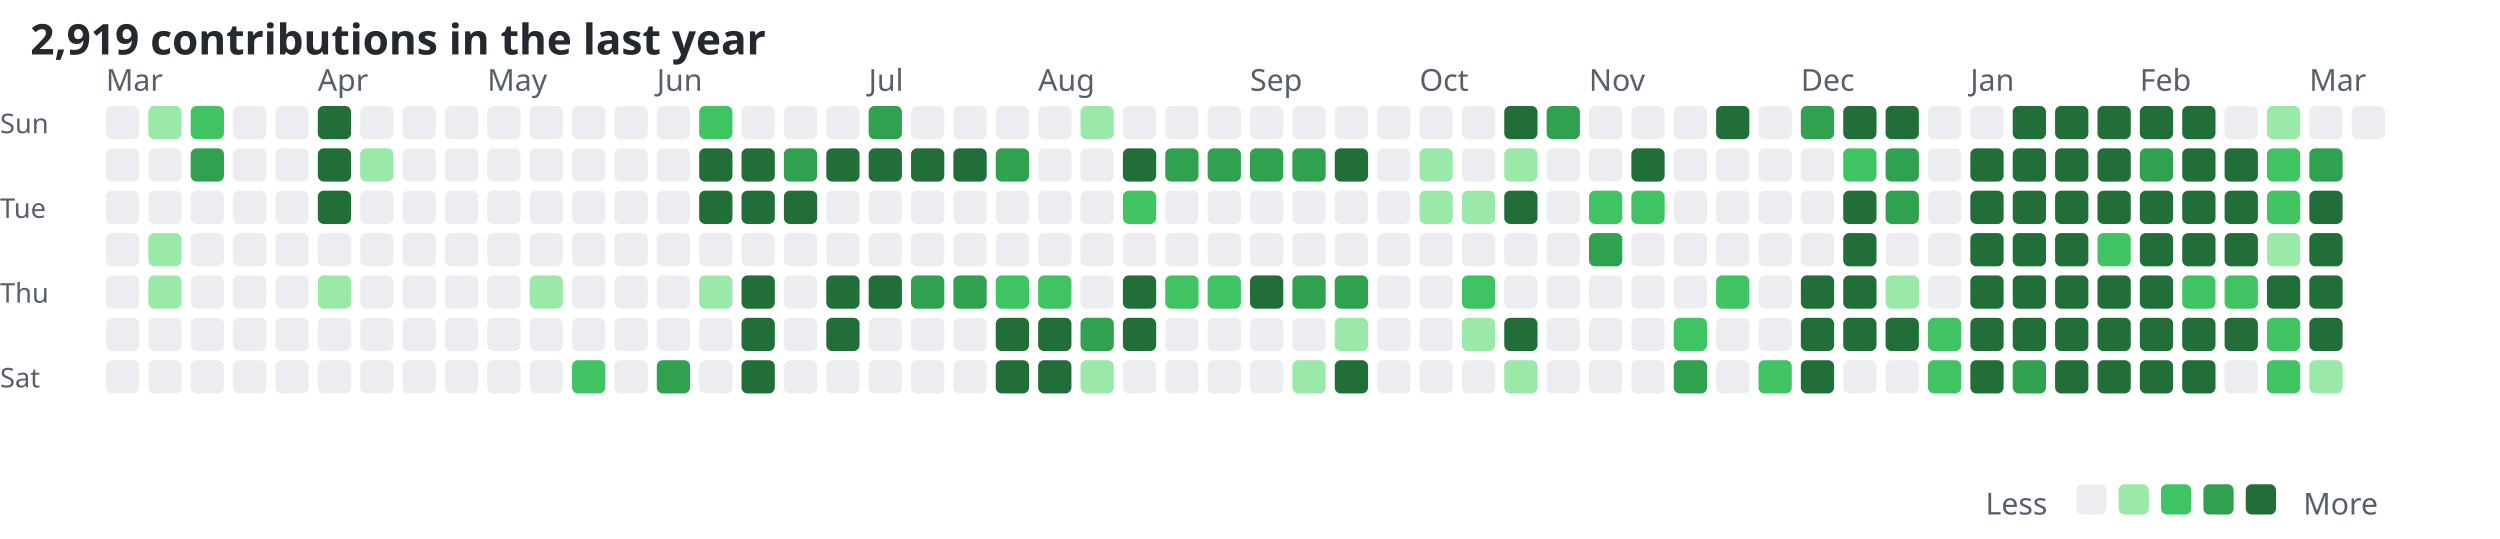
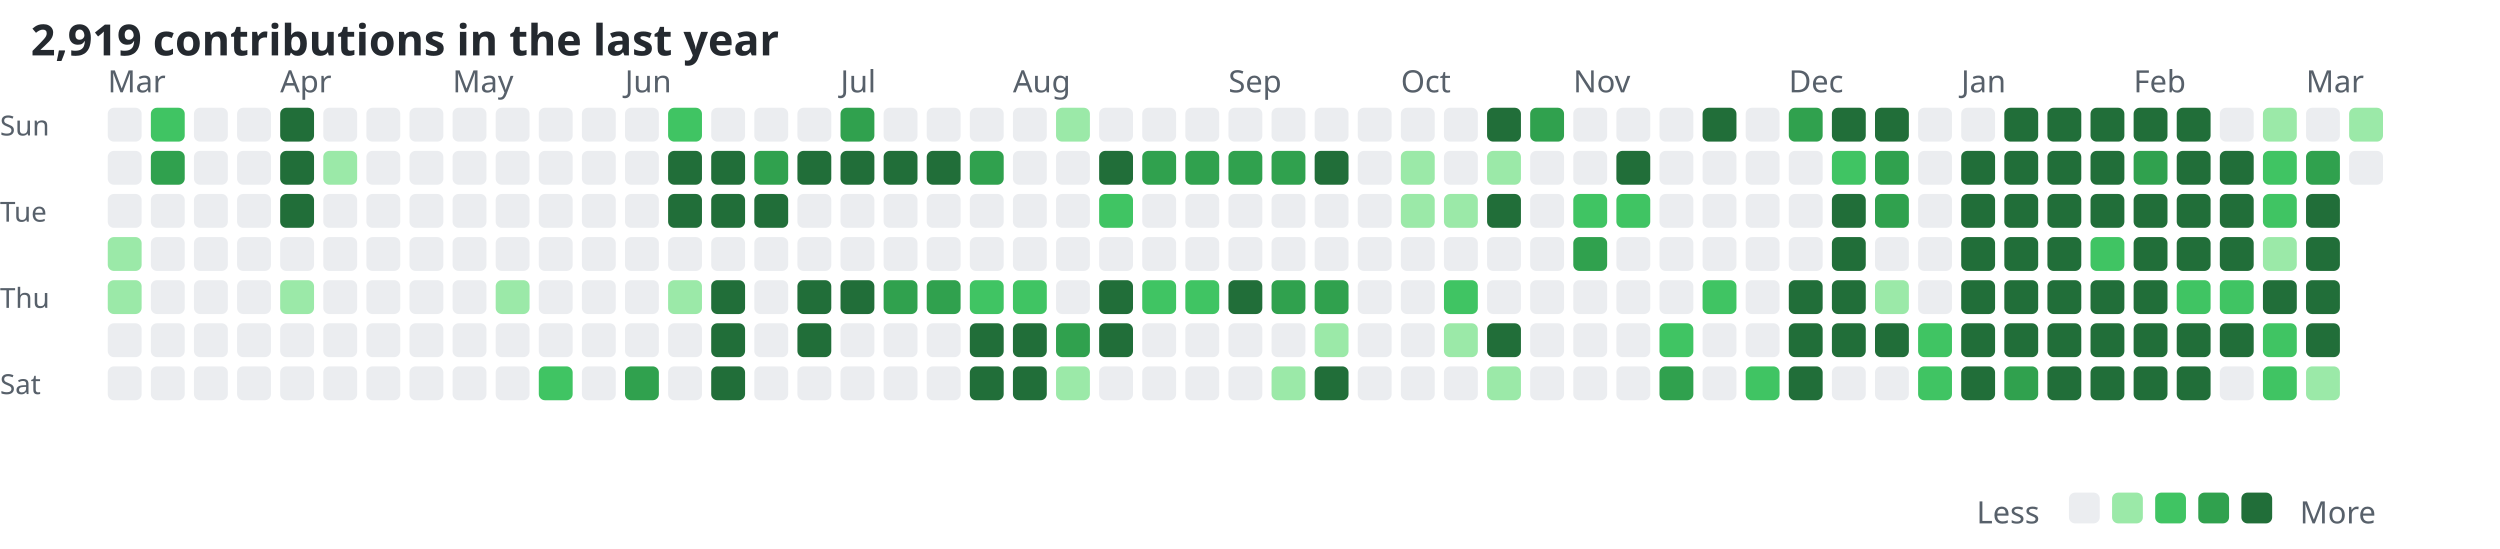
- <svg xmlns="http://www.w3.org/2000/svg" width="826" height="178" viewBox="0 0 826 178">
+ <svg xmlns="http://www.w3.org/2000/svg" width="812" height="178" viewBox="0 0 812 178">
  <style>
    .title { font: 600 14px 'Segoe UI', sans-serif; fill: #24292f; }
    .month { font: 400 10px 'Segoe UI', sans-serif; fill: #57606a; }
    .legend { font: 400 10px 'Segoe UI', sans-serif; fill: #57606a; }
    .day { font: 400 9px 'Segoe UI', sans-serif; fill: #57606a; }
  </style>
  <text x="10" y="18" class="title">2,919 contributions in the last year</text>
  <text x="35" y="30" class="month">Mar</text>
-   <text x="105" y="30" class="month">Apr</text>
-   <text x="161" y="30" class="month">May</text>
-   <text x="217" y="30" class="month">Jun</text>
-   <text x="287" y="30" class="month">Jul</text>
-   <text x="343" y="30" class="month">Aug</text>
-   <text x="413" y="30" class="month">Sep</text>
-   <text x="469" y="30" class="month">Oct</text>
-   <text x="525" y="30" class="month">Nov</text>
-   <text x="595" y="30" class="month">Dec</text>
-   <text x="651" y="30" class="month">Jan</text>
-   <text x="707" y="30" class="month">Feb</text>
-   <text x="763" y="30" class="month">Mar</text>
+   <text x="91" y="30" class="month">Apr</text>
+   <text x="147" y="30" class="month">May</text>
+   <text x="203" y="30" class="month">Jun</text>
+   <text x="273" y="30" class="month">Jul</text>
+   <text x="329" y="30" class="month">Aug</text>
+   <text x="399" y="30" class="month">Sep</text>
+   <text x="455" y="30" class="month">Oct</text>
+   <text x="511" y="30" class="month">Nov</text>
+   <text x="581" y="30" class="month">Dec</text>
+   <text x="637" y="30" class="month">Jan</text>
+   <text x="693" y="30" class="month">Feb</text>
+   <text x="749" y="30" class="month">Mar</text>
  <text x="0" y="44" class="day">Sun</text>
  <text x="0" y="72" class="day">Tue</text>
  <text x="0" y="100" class="day">Thu</text>
  <text x="0" y="128" class="day">Sat</text>
  <rect x="35" y="35" width="11" height="11" rx="2" ry="2" fill="#ebedf0" />
  <rect x="35" y="49" width="11" height="11" rx="2" ry="2" fill="#ebedf0" />
  <rect x="35" y="63" width="11" height="11" rx="2" ry="2" fill="#ebedf0" />
-   <rect x="35" y="77" width="11" height="11" rx="2" ry="2" fill="#ebedf0" />
-   <rect x="35" y="91" width="11" height="11" rx="2" ry="2" fill="#ebedf0" />
+   <rect x="35" y="77" width="11" height="11" rx="2" ry="2" fill="#9be9a8" />
+   <rect x="35" y="91" width="11" height="11" rx="2" ry="2" fill="#9be9a8" />
  <rect x="35" y="105" width="11" height="11" rx="2" ry="2" fill="#ebedf0" />
  <rect x="35" y="119" width="11" height="11" rx="2" ry="2" fill="#ebedf0" />
-   <rect x="49" y="35" width="11" height="11" rx="2" ry="2" fill="#9be9a8" />
-   <rect x="49" y="49" width="11" height="11" rx="2" ry="2" fill="#ebedf0" />
+   <rect x="49" y="35" width="11" height="11" rx="2" ry="2" fill="#40c463" />
+   <rect x="49" y="49" width="11" height="11" rx="2" ry="2" fill="#30a14e" />
  <rect x="49" y="63" width="11" height="11" rx="2" ry="2" fill="#ebedf0" />
-   <rect x="49" y="77" width="11" height="11" rx="2" ry="2" fill="#9be9a8" />
-   <rect x="49" y="91" width="11" height="11" rx="2" ry="2" fill="#9be9a8" />
+   <rect x="49" y="77" width="11" height="11" rx="2" ry="2" fill="#ebedf0" />
+   <rect x="49" y="91" width="11" height="11" rx="2" ry="2" fill="#ebedf0" />
  <rect x="49" y="105" width="11" height="11" rx="2" ry="2" fill="#ebedf0" />
  <rect x="49" y="119" width="11" height="11" rx="2" ry="2" fill="#ebedf0" />
-   <rect x="63" y="35" width="11" height="11" rx="2" ry="2" fill="#40c463" />
-   <rect x="63" y="49" width="11" height="11" rx="2" ry="2" fill="#30a14e" />
+   <rect x="63" y="35" width="11" height="11" rx="2" ry="2" fill="#ebedf0" />
+   <rect x="63" y="49" width="11" height="11" rx="2" ry="2" fill="#ebedf0" />
  <rect x="63" y="63" width="11" height="11" rx="2" ry="2" fill="#ebedf0" />
  <rect x="63" y="77" width="11" height="11" rx="2" ry="2" fill="#ebedf0" />
  <rect x="63" y="91" width="11" height="11" rx="2" ry="2" fill="#ebedf0" />
  <rect x="63" y="105" width="11" height="11" rx="2" ry="2" fill="#ebedf0" />
  <rect x="63" y="119" width="11" height="11" rx="2" ry="2" fill="#ebedf0" />
  <rect x="77" y="35" width="11" height="11" rx="2" ry="2" fill="#ebedf0" />
  <rect x="77" y="49" width="11" height="11" rx="2" ry="2" fill="#ebedf0" />
  <rect x="77" y="63" width="11" height="11" rx="2" ry="2" fill="#ebedf0" />
  <rect x="77" y="77" width="11" height="11" rx="2" ry="2" fill="#ebedf0" />
  <rect x="77" y="91" width="11" height="11" rx="2" ry="2" fill="#ebedf0" />
  <rect x="77" y="105" width="11" height="11" rx="2" ry="2" fill="#ebedf0" />
  <rect x="77" y="119" width="11" height="11" rx="2" ry="2" fill="#ebedf0" />
-   <rect x="91" y="35" width="11" height="11" rx="2" ry="2" fill="#ebedf0" />
-   <rect x="91" y="49" width="11" height="11" rx="2" ry="2" fill="#ebedf0" />
-   <rect x="91" y="63" width="11" height="11" rx="2" ry="2" fill="#ebedf0" />
+   <rect x="91" y="35" width="11" height="11" rx="2" ry="2" fill="#216e39" />
+   <rect x="91" y="49" width="11" height="11" rx="2" ry="2" fill="#216e39" />
+   <rect x="91" y="63" width="11" height="11" rx="2" ry="2" fill="#216e39" />
  <rect x="91" y="77" width="11" height="11" rx="2" ry="2" fill="#ebedf0" />
-   <rect x="91" y="91" width="11" height="11" rx="2" ry="2" fill="#ebedf0" />
+   <rect x="91" y="91" width="11" height="11" rx="2" ry="2" fill="#9be9a8" />
  <rect x="91" y="105" width="11" height="11" rx="2" ry="2" fill="#ebedf0" />
  <rect x="91" y="119" width="11" height="11" rx="2" ry="2" fill="#ebedf0" />
-   <rect x="105" y="35" width="11" height="11" rx="2" ry="2" fill="#216e39" />
-   <rect x="105" y="49" width="11" height="11" rx="2" ry="2" fill="#216e39" />
-   <rect x="105" y="63" width="11" height="11" rx="2" ry="2" fill="#216e39" />
+   <rect x="105" y="35" width="11" height="11" rx="2" ry="2" fill="#ebedf0" />
+   <rect x="105" y="49" width="11" height="11" rx="2" ry="2" fill="#9be9a8" />
+   <rect x="105" y="63" width="11" height="11" rx="2" ry="2" fill="#ebedf0" />
  <rect x="105" y="77" width="11" height="11" rx="2" ry="2" fill="#ebedf0" />
-   <rect x="105" y="91" width="11" height="11" rx="2" ry="2" fill="#9be9a8" />
+   <rect x="105" y="91" width="11" height="11" rx="2" ry="2" fill="#ebedf0" />
  <rect x="105" y="105" width="11" height="11" rx="2" ry="2" fill="#ebedf0" />
  <rect x="105" y="119" width="11" height="11" rx="2" ry="2" fill="#ebedf0" />
  <rect x="119" y="35" width="11" height="11" rx="2" ry="2" fill="#ebedf0" />
-   <rect x="119" y="49" width="11" height="11" rx="2" ry="2" fill="#9be9a8" />
+   <rect x="119" y="49" width="11" height="11" rx="2" ry="2" fill="#ebedf0" />
  <rect x="119" y="63" width="11" height="11" rx="2" ry="2" fill="#ebedf0" />
  <rect x="119" y="77" width="11" height="11" rx="2" ry="2" fill="#ebedf0" />
  <rect x="119" y="91" width="11" height="11" rx="2" ry="2" fill="#ebedf0" />
  <rect x="119" y="105" width="11" height="11" rx="2" ry="2" fill="#ebedf0" />
  <rect x="119" y="119" width="11" height="11" rx="2" ry="2" fill="#ebedf0" />
  <rect x="133" y="35" width="11" height="11" rx="2" ry="2" fill="#ebedf0" />
  <rect x="133" y="49" width="11" height="11" rx="2" ry="2" fill="#ebedf0" />
  <rect x="133" y="63" width="11" height="11" rx="2" ry="2" fill="#ebedf0" />
  <rect x="133" y="77" width="11" height="11" rx="2" ry="2" fill="#ebedf0" />
  <rect x="133" y="91" width="11" height="11" rx="2" ry="2" fill="#ebedf0" />
  <rect x="133" y="105" width="11" height="11" rx="2" ry="2" fill="#ebedf0" />
  <rect x="133" y="119" width="11" height="11" rx="2" ry="2" fill="#ebedf0" />
  <rect x="147" y="35" width="11" height="11" rx="2" ry="2" fill="#ebedf0" />
  <rect x="147" y="49" width="11" height="11" rx="2" ry="2" fill="#ebedf0" />
  <rect x="147" y="63" width="11" height="11" rx="2" ry="2" fill="#ebedf0" />
  <rect x="147" y="77" width="11" height="11" rx="2" ry="2" fill="#ebedf0" />
  <rect x="147" y="91" width="11" height="11" rx="2" ry="2" fill="#ebedf0" />
  <rect x="147" y="105" width="11" height="11" rx="2" ry="2" fill="#ebedf0" />
  <rect x="147" y="119" width="11" height="11" rx="2" ry="2" fill="#ebedf0" />
  <rect x="161" y="35" width="11" height="11" rx="2" ry="2" fill="#ebedf0" />
  <rect x="161" y="49" width="11" height="11" rx="2" ry="2" fill="#ebedf0" />
  <rect x="161" y="63" width="11" height="11" rx="2" ry="2" fill="#ebedf0" />
  <rect x="161" y="77" width="11" height="11" rx="2" ry="2" fill="#ebedf0" />
-   <rect x="161" y="91" width="11" height="11" rx="2" ry="2" fill="#ebedf0" />
+   <rect x="161" y="91" width="11" height="11" rx="2" ry="2" fill="#9be9a8" />
  <rect x="161" y="105" width="11" height="11" rx="2" ry="2" fill="#ebedf0" />
  <rect x="161" y="119" width="11" height="11" rx="2" ry="2" fill="#ebedf0" />
  <rect x="175" y="35" width="11" height="11" rx="2" ry="2" fill="#ebedf0" />
  <rect x="175" y="49" width="11" height="11" rx="2" ry="2" fill="#ebedf0" />
  <rect x="175" y="63" width="11" height="11" rx="2" ry="2" fill="#ebedf0" />
  <rect x="175" y="77" width="11" height="11" rx="2" ry="2" fill="#ebedf0" />
-   <rect x="175" y="91" width="11" height="11" rx="2" ry="2" fill="#9be9a8" />
+   <rect x="175" y="91" width="11" height="11" rx="2" ry="2" fill="#ebedf0" />
  <rect x="175" y="105" width="11" height="11" rx="2" ry="2" fill="#ebedf0" />
-   <rect x="175" y="119" width="11" height="11" rx="2" ry="2" fill="#ebedf0" />
+   <rect x="175" y="119" width="11" height="11" rx="2" ry="2" fill="#40c463" />
  <rect x="189" y="35" width="11" height="11" rx="2" ry="2" fill="#ebedf0" />
  <rect x="189" y="49" width="11" height="11" rx="2" ry="2" fill="#ebedf0" />
  <rect x="189" y="63" width="11" height="11" rx="2" ry="2" fill="#ebedf0" />
  <rect x="189" y="77" width="11" height="11" rx="2" ry="2" fill="#ebedf0" />
  <rect x="189" y="91" width="11" height="11" rx="2" ry="2" fill="#ebedf0" />
  <rect x="189" y="105" width="11" height="11" rx="2" ry="2" fill="#ebedf0" />
-   <rect x="189" y="119" width="11" height="11" rx="2" ry="2" fill="#40c463" />
+   <rect x="189" y="119" width="11" height="11" rx="2" ry="2" fill="#ebedf0" />
  <rect x="203" y="35" width="11" height="11" rx="2" ry="2" fill="#ebedf0" />
  <rect x="203" y="49" width="11" height="11" rx="2" ry="2" fill="#ebedf0" />
  <rect x="203" y="63" width="11" height="11" rx="2" ry="2" fill="#ebedf0" />
  <rect x="203" y="77" width="11" height="11" rx="2" ry="2" fill="#ebedf0" />
  <rect x="203" y="91" width="11" height="11" rx="2" ry="2" fill="#ebedf0" />
  <rect x="203" y="105" width="11" height="11" rx="2" ry="2" fill="#ebedf0" />
-   <rect x="203" y="119" width="11" height="11" rx="2" ry="2" fill="#ebedf0" />
-   <rect x="217" y="35" width="11" height="11" rx="2" ry="2" fill="#ebedf0" />
-   <rect x="217" y="49" width="11" height="11" rx="2" ry="2" fill="#ebedf0" />
-   <rect x="217" y="63" width="11" height="11" rx="2" ry="2" fill="#ebedf0" />
+   <rect x="203" y="119" width="11" height="11" rx="2" ry="2" fill="#30a14e" />
+   <rect x="217" y="35" width="11" height="11" rx="2" ry="2" fill="#40c463" />
+   <rect x="217" y="49" width="11" height="11" rx="2" ry="2" fill="#216e39" />
+   <rect x="217" y="63" width="11" height="11" rx="2" ry="2" fill="#216e39" />
  <rect x="217" y="77" width="11" height="11" rx="2" ry="2" fill="#ebedf0" />
-   <rect x="217" y="91" width="11" height="11" rx="2" ry="2" fill="#ebedf0" />
+   <rect x="217" y="91" width="11" height="11" rx="2" ry="2" fill="#9be9a8" />
  <rect x="217" y="105" width="11" height="11" rx="2" ry="2" fill="#ebedf0" />
-   <rect x="217" y="119" width="11" height="11" rx="2" ry="2" fill="#30a14e" />
-   <rect x="231" y="35" width="11" height="11" rx="2" ry="2" fill="#40c463" />
+   <rect x="217" y="119" width="11" height="11" rx="2" ry="2" fill="#ebedf0" />
+   <rect x="231" y="35" width="11" height="11" rx="2" ry="2" fill="#ebedf0" />
  <rect x="231" y="49" width="11" height="11" rx="2" ry="2" fill="#216e39" />
  <rect x="231" y="63" width="11" height="11" rx="2" ry="2" fill="#216e39" />
  <rect x="231" y="77" width="11" height="11" rx="2" ry="2" fill="#ebedf0" />
-   <rect x="231" y="91" width="11" height="11" rx="2" ry="2" fill="#9be9a8" />
-   <rect x="231" y="105" width="11" height="11" rx="2" ry="2" fill="#ebedf0" />
-   <rect x="231" y="119" width="11" height="11" rx="2" ry="2" fill="#ebedf0" />
+   <rect x="231" y="91" width="11" height="11" rx="2" ry="2" fill="#216e39" />
+   <rect x="231" y="105" width="11" height="11" rx="2" ry="2" fill="#216e39" />
+   <rect x="231" y="119" width="11" height="11" rx="2" ry="2" fill="#216e39" />
  <rect x="245" y="35" width="11" height="11" rx="2" ry="2" fill="#ebedf0" />
-   <rect x="245" y="49" width="11" height="11" rx="2" ry="2" fill="#216e39" />
+   <rect x="245" y="49" width="11" height="11" rx="2" ry="2" fill="#30a14e" />
  <rect x="245" y="63" width="11" height="11" rx="2" ry="2" fill="#216e39" />
  <rect x="245" y="77" width="11" height="11" rx="2" ry="2" fill="#ebedf0" />
-   <rect x="245" y="91" width="11" height="11" rx="2" ry="2" fill="#216e39" />
-   <rect x="245" y="105" width="11" height="11" rx="2" ry="2" fill="#216e39" />
-   <rect x="245" y="119" width="11" height="11" rx="2" ry="2" fill="#216e39" />
+   <rect x="245" y="91" width="11" height="11" rx="2" ry="2" fill="#ebedf0" />
+   <rect x="245" y="105" width="11" height="11" rx="2" ry="2" fill="#ebedf0" />
+   <rect x="245" y="119" width="11" height="11" rx="2" ry="2" fill="#ebedf0" />
  <rect x="259" y="35" width="11" height="11" rx="2" ry="2" fill="#ebedf0" />
-   <rect x="259" y="49" width="11" height="11" rx="2" ry="2" fill="#30a14e" />
-   <rect x="259" y="63" width="11" height="11" rx="2" ry="2" fill="#216e39" />
+   <rect x="259" y="49" width="11" height="11" rx="2" ry="2" fill="#216e39" />
+   <rect x="259" y="63" width="11" height="11" rx="2" ry="2" fill="#ebedf0" />
  <rect x="259" y="77" width="11" height="11" rx="2" ry="2" fill="#ebedf0" />
-   <rect x="259" y="91" width="11" height="11" rx="2" ry="2" fill="#ebedf0" />
-   <rect x="259" y="105" width="11" height="11" rx="2" ry="2" fill="#ebedf0" />
+   <rect x="259" y="91" width="11" height="11" rx="2" ry="2" fill="#216e39" />
+   <rect x="259" y="105" width="11" height="11" rx="2" ry="2" fill="#216e39" />
  <rect x="259" y="119" width="11" height="11" rx="2" ry="2" fill="#ebedf0" />
-   <rect x="273" y="35" width="11" height="11" rx="2" ry="2" fill="#ebedf0" />
+   <rect x="273" y="35" width="11" height="11" rx="2" ry="2" fill="#30a14e" />
  <rect x="273" y="49" width="11" height="11" rx="2" ry="2" fill="#216e39" />
  <rect x="273" y="63" width="11" height="11" rx="2" ry="2" fill="#ebedf0" />
  <rect x="273" y="77" width="11" height="11" rx="2" ry="2" fill="#ebedf0" />
  <rect x="273" y="91" width="11" height="11" rx="2" ry="2" fill="#216e39" />
-   <rect x="273" y="105" width="11" height="11" rx="2" ry="2" fill="#216e39" />
+   <rect x="273" y="105" width="11" height="11" rx="2" ry="2" fill="#ebedf0" />
  <rect x="273" y="119" width="11" height="11" rx="2" ry="2" fill="#ebedf0" />
-   <rect x="287" y="35" width="11" height="11" rx="2" ry="2" fill="#30a14e" />
+   <rect x="287" y="35" width="11" height="11" rx="2" ry="2" fill="#ebedf0" />
  <rect x="287" y="49" width="11" height="11" rx="2" ry="2" fill="#216e39" />
  <rect x="287" y="63" width="11" height="11" rx="2" ry="2" fill="#ebedf0" />
  <rect x="287" y="77" width="11" height="11" rx="2" ry="2" fill="#ebedf0" />
-   <rect x="287" y="91" width="11" height="11" rx="2" ry="2" fill="#216e39" />
+   <rect x="287" y="91" width="11" height="11" rx="2" ry="2" fill="#30a14e" />
  <rect x="287" y="105" width="11" height="11" rx="2" ry="2" fill="#ebedf0" />
  <rect x="287" y="119" width="11" height="11" rx="2" ry="2" fill="#ebedf0" />
  <rect x="301" y="35" width="11" height="11" rx="2" ry="2" fill="#ebedf0" />
  <rect x="301" y="49" width="11" height="11" rx="2" ry="2" fill="#216e39" />
  <rect x="301" y="63" width="11" height="11" rx="2" ry="2" fill="#ebedf0" />
  <rect x="301" y="77" width="11" height="11" rx="2" ry="2" fill="#ebedf0" />
  <rect x="301" y="91" width="11" height="11" rx="2" ry="2" fill="#30a14e" />
  <rect x="301" y="105" width="11" height="11" rx="2" ry="2" fill="#ebedf0" />
  <rect x="301" y="119" width="11" height="11" rx="2" ry="2" fill="#ebedf0" />
  <rect x="315" y="35" width="11" height="11" rx="2" ry="2" fill="#ebedf0" />
-   <rect x="315" y="49" width="11" height="11" rx="2" ry="2" fill="#216e39" />
+   <rect x="315" y="49" width="11" height="11" rx="2" ry="2" fill="#30a14e" />
  <rect x="315" y="63" width="11" height="11" rx="2" ry="2" fill="#ebedf0" />
  <rect x="315" y="77" width="11" height="11" rx="2" ry="2" fill="#ebedf0" />
-   <rect x="315" y="91" width="11" height="11" rx="2" ry="2" fill="#30a14e" />
-   <rect x="315" y="105" width="11" height="11" rx="2" ry="2" fill="#ebedf0" />
-   <rect x="315" y="119" width="11" height="11" rx="2" ry="2" fill="#ebedf0" />
+   <rect x="315" y="91" width="11" height="11" rx="2" ry="2" fill="#40c463" />
+   <rect x="315" y="105" width="11" height="11" rx="2" ry="2" fill="#216e39" />
+   <rect x="315" y="119" width="11" height="11" rx="2" ry="2" fill="#216e39" />
  <rect x="329" y="35" width="11" height="11" rx="2" ry="2" fill="#ebedf0" />
-   <rect x="329" y="49" width="11" height="11" rx="2" ry="2" fill="#30a14e" />
+   <rect x="329" y="49" width="11" height="11" rx="2" ry="2" fill="#ebedf0" />
  <rect x="329" y="63" width="11" height="11" rx="2" ry="2" fill="#ebedf0" />
  <rect x="329" y="77" width="11" height="11" rx="2" ry="2" fill="#ebedf0" />
  <rect x="329" y="91" width="11" height="11" rx="2" ry="2" fill="#40c463" />
  <rect x="329" y="105" width="11" height="11" rx="2" ry="2" fill="#216e39" />
  <rect x="329" y="119" width="11" height="11" rx="2" ry="2" fill="#216e39" />
-   <rect x="343" y="35" width="11" height="11" rx="2" ry="2" fill="#ebedf0" />
+   <rect x="343" y="35" width="11" height="11" rx="2" ry="2" fill="#9be9a8" />
  <rect x="343" y="49" width="11" height="11" rx="2" ry="2" fill="#ebedf0" />
  <rect x="343" y="63" width="11" height="11" rx="2" ry="2" fill="#ebedf0" />
  <rect x="343" y="77" width="11" height="11" rx="2" ry="2" fill="#ebedf0" />
-   <rect x="343" y="91" width="11" height="11" rx="2" ry="2" fill="#40c463" />
-   <rect x="343" y="105" width="11" height="11" rx="2" ry="2" fill="#216e39" />
-   <rect x="343" y="119" width="11" height="11" rx="2" ry="2" fill="#216e39" />
-   <rect x="357" y="35" width="11" height="11" rx="2" ry="2" fill="#9be9a8" />
-   <rect x="357" y="49" width="11" height="11" rx="2" ry="2" fill="#ebedf0" />
-   <rect x="357" y="63" width="11" height="11" rx="2" ry="2" fill="#ebedf0" />
+   <rect x="343" y="91" width="11" height="11" rx="2" ry="2" fill="#ebedf0" />
+   <rect x="343" y="105" width="11" height="11" rx="2" ry="2" fill="#30a14e" />
+   <rect x="343" y="119" width="11" height="11" rx="2" ry="2" fill="#9be9a8" />
+   <rect x="357" y="35" width="11" height="11" rx="2" ry="2" fill="#ebedf0" />
+   <rect x="357" y="49" width="11" height="11" rx="2" ry="2" fill="#216e39" />
+   <rect x="357" y="63" width="11" height="11" rx="2" ry="2" fill="#40c463" />
  <rect x="357" y="77" width="11" height="11" rx="2" ry="2" fill="#ebedf0" />
-   <rect x="357" y="91" width="11" height="11" rx="2" ry="2" fill="#ebedf0" />
-   <rect x="357" y="105" width="11" height="11" rx="2" ry="2" fill="#30a14e" />
-   <rect x="357" y="119" width="11" height="11" rx="2" ry="2" fill="#9be9a8" />
+   <rect x="357" y="91" width="11" height="11" rx="2" ry="2" fill="#216e39" />
+   <rect x="357" y="105" width="11" height="11" rx="2" ry="2" fill="#216e39" />
+   <rect x="357" y="119" width="11" height="11" rx="2" ry="2" fill="#ebedf0" />
  <rect x="371" y="35" width="11" height="11" rx="2" ry="2" fill="#ebedf0" />
-   <rect x="371" y="49" width="11" height="11" rx="2" ry="2" fill="#216e39" />
-   <rect x="371" y="63" width="11" height="11" rx="2" ry="2" fill="#40c463" />
+   <rect x="371" y="49" width="11" height="11" rx="2" ry="2" fill="#30a14e" />
+   <rect x="371" y="63" width="11" height="11" rx="2" ry="2" fill="#ebedf0" />
  <rect x="371" y="77" width="11" height="11" rx="2" ry="2" fill="#ebedf0" />
-   <rect x="371" y="91" width="11" height="11" rx="2" ry="2" fill="#216e39" />
-   <rect x="371" y="105" width="11" height="11" rx="2" ry="2" fill="#216e39" />
+   <rect x="371" y="91" width="11" height="11" rx="2" ry="2" fill="#40c463" />
+   <rect x="371" y="105" width="11" height="11" rx="2" ry="2" fill="#ebedf0" />
  <rect x="371" y="119" width="11" height="11" rx="2" ry="2" fill="#ebedf0" />
  <rect x="385" y="35" width="11" height="11" rx="2" ry="2" fill="#ebedf0" />
  <rect x="385" y="49" width="11" height="11" rx="2" ry="2" fill="#30a14e" />
  <rect x="385" y="63" width="11" height="11" rx="2" ry="2" fill="#ebedf0" />
  <rect x="385" y="77" width="11" height="11" rx="2" ry="2" fill="#ebedf0" />
  <rect x="385" y="91" width="11" height="11" rx="2" ry="2" fill="#40c463" />
  <rect x="385" y="105" width="11" height="11" rx="2" ry="2" fill="#ebedf0" />
  <rect x="385" y="119" width="11" height="11" rx="2" ry="2" fill="#ebedf0" />
  <rect x="399" y="35" width="11" height="11" rx="2" ry="2" fill="#ebedf0" />
  <rect x="399" y="49" width="11" height="11" rx="2" ry="2" fill="#30a14e" />
  <rect x="399" y="63" width="11" height="11" rx="2" ry="2" fill="#ebedf0" />
  <rect x="399" y="77" width="11" height="11" rx="2" ry="2" fill="#ebedf0" />
-   <rect x="399" y="91" width="11" height="11" rx="2" ry="2" fill="#40c463" />
+   <rect x="399" y="91" width="11" height="11" rx="2" ry="2" fill="#216e39" />
  <rect x="399" y="105" width="11" height="11" rx="2" ry="2" fill="#ebedf0" />
  <rect x="399" y="119" width="11" height="11" rx="2" ry="2" fill="#ebedf0" />
  <rect x="413" y="35" width="11" height="11" rx="2" ry="2" fill="#ebedf0" />
  <rect x="413" y="49" width="11" height="11" rx="2" ry="2" fill="#30a14e" />
  <rect x="413" y="63" width="11" height="11" rx="2" ry="2" fill="#ebedf0" />
  <rect x="413" y="77" width="11" height="11" rx="2" ry="2" fill="#ebedf0" />
-   <rect x="413" y="91" width="11" height="11" rx="2" ry="2" fill="#216e39" />
+   <rect x="413" y="91" width="11" height="11" rx="2" ry="2" fill="#30a14e" />
  <rect x="413" y="105" width="11" height="11" rx="2" ry="2" fill="#ebedf0" />
-   <rect x="413" y="119" width="11" height="11" rx="2" ry="2" fill="#ebedf0" />
+   <rect x="413" y="119" width="11" height="11" rx="2" ry="2" fill="#9be9a8" />
  <rect x="427" y="35" width="11" height="11" rx="2" ry="2" fill="#ebedf0" />
-   <rect x="427" y="49" width="11" height="11" rx="2" ry="2" fill="#30a14e" />
+   <rect x="427" y="49" width="11" height="11" rx="2" ry="2" fill="#216e39" />
  <rect x="427" y="63" width="11" height="11" rx="2" ry="2" fill="#ebedf0" />
  <rect x="427" y="77" width="11" height="11" rx="2" ry="2" fill="#ebedf0" />
  <rect x="427" y="91" width="11" height="11" rx="2" ry="2" fill="#30a14e" />
-   <rect x="427" y="105" width="11" height="11" rx="2" ry="2" fill="#ebedf0" />
-   <rect x="427" y="119" width="11" height="11" rx="2" ry="2" fill="#9be9a8" />
+   <rect x="427" y="105" width="11" height="11" rx="2" ry="2" fill="#9be9a8" />
+   <rect x="427" y="119" width="11" height="11" rx="2" ry="2" fill="#216e39" />
  <rect x="441" y="35" width="11" height="11" rx="2" ry="2" fill="#ebedf0" />
-   <rect x="441" y="49" width="11" height="11" rx="2" ry="2" fill="#216e39" />
+   <rect x="441" y="49" width="11" height="11" rx="2" ry="2" fill="#ebedf0" />
  <rect x="441" y="63" width="11" height="11" rx="2" ry="2" fill="#ebedf0" />
  <rect x="441" y="77" width="11" height="11" rx="2" ry="2" fill="#ebedf0" />
-   <rect x="441" y="91" width="11" height="11" rx="2" ry="2" fill="#30a14e" />
-   <rect x="441" y="105" width="11" height="11" rx="2" ry="2" fill="#9be9a8" />
-   <rect x="441" y="119" width="11" height="11" rx="2" ry="2" fill="#216e39" />
+   <rect x="441" y="91" width="11" height="11" rx="2" ry="2" fill="#ebedf0" />
+   <rect x="441" y="105" width="11" height="11" rx="2" ry="2" fill="#ebedf0" />
+   <rect x="441" y="119" width="11" height="11" rx="2" ry="2" fill="#ebedf0" />
  <rect x="455" y="35" width="11" height="11" rx="2" ry="2" fill="#ebedf0" />
-   <rect x="455" y="49" width="11" height="11" rx="2" ry="2" fill="#ebedf0" />
-   <rect x="455" y="63" width="11" height="11" rx="2" ry="2" fill="#ebedf0" />
+   <rect x="455" y="49" width="11" height="11" rx="2" ry="2" fill="#9be9a8" />
+   <rect x="455" y="63" width="11" height="11" rx="2" ry="2" fill="#9be9a8" />
  <rect x="455" y="77" width="11" height="11" rx="2" ry="2" fill="#ebedf0" />
  <rect x="455" y="91" width="11" height="11" rx="2" ry="2" fill="#ebedf0" />
  <rect x="455" y="105" width="11" height="11" rx="2" ry="2" fill="#ebedf0" />
  <rect x="455" y="119" width="11" height="11" rx="2" ry="2" fill="#ebedf0" />
  <rect x="469" y="35" width="11" height="11" rx="2" ry="2" fill="#ebedf0" />
-   <rect x="469" y="49" width="11" height="11" rx="2" ry="2" fill="#9be9a8" />
+   <rect x="469" y="49" width="11" height="11" rx="2" ry="2" fill="#ebedf0" />
  <rect x="469" y="63" width="11" height="11" rx="2" ry="2" fill="#9be9a8" />
  <rect x="469" y="77" width="11" height="11" rx="2" ry="2" fill="#ebedf0" />
-   <rect x="469" y="91" width="11" height="11" rx="2" ry="2" fill="#ebedf0" />
-   <rect x="469" y="105" width="11" height="11" rx="2" ry="2" fill="#ebedf0" />
+   <rect x="469" y="91" width="11" height="11" rx="2" ry="2" fill="#40c463" />
+   <rect x="469" y="105" width="11" height="11" rx="2" ry="2" fill="#9be9a8" />
  <rect x="469" y="119" width="11" height="11" rx="2" ry="2" fill="#ebedf0" />
-   <rect x="483" y="35" width="11" height="11" rx="2" ry="2" fill="#ebedf0" />
-   <rect x="483" y="49" width="11" height="11" rx="2" ry="2" fill="#ebedf0" />
-   <rect x="483" y="63" width="11" height="11" rx="2" ry="2" fill="#9be9a8" />
+   <rect x="483" y="35" width="11" height="11" rx="2" ry="2" fill="#216e39" />
+   <rect x="483" y="49" width="11" height="11" rx="2" ry="2" fill="#9be9a8" />
+   <rect x="483" y="63" width="11" height="11" rx="2" ry="2" fill="#216e39" />
  <rect x="483" y="77" width="11" height="11" rx="2" ry="2" fill="#ebedf0" />
-   <rect x="483" y="91" width="11" height="11" rx="2" ry="2" fill="#40c463" />
-   <rect x="483" y="105" width="11" height="11" rx="2" ry="2" fill="#9be9a8" />
-   <rect x="483" y="119" width="11" height="11" rx="2" ry="2" fill="#ebedf0" />
-   <rect x="497" y="35" width="11" height="11" rx="2" ry="2" fill="#216e39" />
-   <rect x="497" y="49" width="11" height="11" rx="2" ry="2" fill="#9be9a8" />
-   <rect x="497" y="63" width="11" height="11" rx="2" ry="2" fill="#216e39" />
+   <rect x="483" y="91" width="11" height="11" rx="2" ry="2" fill="#ebedf0" />
+   <rect x="483" y="105" width="11" height="11" rx="2" ry="2" fill="#216e39" />
+   <rect x="483" y="119" width="11" height="11" rx="2" ry="2" fill="#9be9a8" />
+   <rect x="497" y="35" width="11" height="11" rx="2" ry="2" fill="#30a14e" />
+   <rect x="497" y="49" width="11" height="11" rx="2" ry="2" fill="#ebedf0" />
+   <rect x="497" y="63" width="11" height="11" rx="2" ry="2" fill="#ebedf0" />
  <rect x="497" y="77" width="11" height="11" rx="2" ry="2" fill="#ebedf0" />
  <rect x="497" y="91" width="11" height="11" rx="2" ry="2" fill="#ebedf0" />
-   <rect x="497" y="105" width="11" height="11" rx="2" ry="2" fill="#216e39" />
-   <rect x="497" y="119" width="11" height="11" rx="2" ry="2" fill="#9be9a8" />
-   <rect x="511" y="35" width="11" height="11" rx="2" ry="2" fill="#30a14e" />
+   <rect x="497" y="105" width="11" height="11" rx="2" ry="2" fill="#ebedf0" />
+   <rect x="497" y="119" width="11" height="11" rx="2" ry="2" fill="#ebedf0" />
+   <rect x="511" y="35" width="11" height="11" rx="2" ry="2" fill="#ebedf0" />
  <rect x="511" y="49" width="11" height="11" rx="2" ry="2" fill="#ebedf0" />
-   <rect x="511" y="63" width="11" height="11" rx="2" ry="2" fill="#ebedf0" />
-   <rect x="511" y="77" width="11" height="11" rx="2" ry="2" fill="#ebedf0" />
+   <rect x="511" y="63" width="11" height="11" rx="2" ry="2" fill="#40c463" />
+   <rect x="511" y="77" width="11" height="11" rx="2" ry="2" fill="#30a14e" />
  <rect x="511" y="91" width="11" height="11" rx="2" ry="2" fill="#ebedf0" />
  <rect x="511" y="105" width="11" height="11" rx="2" ry="2" fill="#ebedf0" />
  <rect x="511" y="119" width="11" height="11" rx="2" ry="2" fill="#ebedf0" />
  <rect x="525" y="35" width="11" height="11" rx="2" ry="2" fill="#ebedf0" />
-   <rect x="525" y="49" width="11" height="11" rx="2" ry="2" fill="#ebedf0" />
+   <rect x="525" y="49" width="11" height="11" rx="2" ry="2" fill="#216e39" />
  <rect x="525" y="63" width="11" height="11" rx="2" ry="2" fill="#40c463" />
-   <rect x="525" y="77" width="11" height="11" rx="2" ry="2" fill="#30a14e" />
+   <rect x="525" y="77" width="11" height="11" rx="2" ry="2" fill="#ebedf0" />
  <rect x="525" y="91" width="11" height="11" rx="2" ry="2" fill="#ebedf0" />
  <rect x="525" y="105" width="11" height="11" rx="2" ry="2" fill="#ebedf0" />
  <rect x="525" y="119" width="11" height="11" rx="2" ry="2" fill="#ebedf0" />
  <rect x="539" y="35" width="11" height="11" rx="2" ry="2" fill="#ebedf0" />
-   <rect x="539" y="49" width="11" height="11" rx="2" ry="2" fill="#216e39" />
-   <rect x="539" y="63" width="11" height="11" rx="2" ry="2" fill="#40c463" />
+   <rect x="539" y="49" width="11" height="11" rx="2" ry="2" fill="#ebedf0" />
+   <rect x="539" y="63" width="11" height="11" rx="2" ry="2" fill="#ebedf0" />
  <rect x="539" y="77" width="11" height="11" rx="2" ry="2" fill="#ebedf0" />
  <rect x="539" y="91" width="11" height="11" rx="2" ry="2" fill="#ebedf0" />
-   <rect x="539" y="105" width="11" height="11" rx="2" ry="2" fill="#ebedf0" />
-   <rect x="539" y="119" width="11" height="11" rx="2" ry="2" fill="#ebedf0" />
-   <rect x="553" y="35" width="11" height="11" rx="2" ry="2" fill="#ebedf0" />
+   <rect x="539" y="105" width="11" height="11" rx="2" ry="2" fill="#40c463" />
+   <rect x="539" y="119" width="11" height="11" rx="2" ry="2" fill="#30a14e" />
+   <rect x="553" y="35" width="11" height="11" rx="2" ry="2" fill="#216e39" />
  <rect x="553" y="49" width="11" height="11" rx="2" ry="2" fill="#ebedf0" />
  <rect x="553" y="63" width="11" height="11" rx="2" ry="2" fill="#ebedf0" />
  <rect x="553" y="77" width="11" height="11" rx="2" ry="2" fill="#ebedf0" />
-   <rect x="553" y="91" width="11" height="11" rx="2" ry="2" fill="#ebedf0" />
-   <rect x="553" y="105" width="11" height="11" rx="2" ry="2" fill="#40c463" />
-   <rect x="553" y="119" width="11" height="11" rx="2" ry="2" fill="#30a14e" />
-   <rect x="567" y="35" width="11" height="11" rx="2" ry="2" fill="#216e39" />
+   <rect x="553" y="91" width="11" height="11" rx="2" ry="2" fill="#40c463" />
+   <rect x="553" y="105" width="11" height="11" rx="2" ry="2" fill="#ebedf0" />
+   <rect x="553" y="119" width="11" height="11" rx="2" ry="2" fill="#ebedf0" />
+   <rect x="567" y="35" width="11" height="11" rx="2" ry="2" fill="#ebedf0" />
  <rect x="567" y="49" width="11" height="11" rx="2" ry="2" fill="#ebedf0" />
  <rect x="567" y="63" width="11" height="11" rx="2" ry="2" fill="#ebedf0" />
  <rect x="567" y="77" width="11" height="11" rx="2" ry="2" fill="#ebedf0" />
-   <rect x="567" y="91" width="11" height="11" rx="2" ry="2" fill="#40c463" />
+   <rect x="567" y="91" width="11" height="11" rx="2" ry="2" fill="#ebedf0" />
  <rect x="567" y="105" width="11" height="11" rx="2" ry="2" fill="#ebedf0" />
-   <rect x="567" y="119" width="11" height="11" rx="2" ry="2" fill="#ebedf0" />
-   <rect x="581" y="35" width="11" height="11" rx="2" ry="2" fill="#ebedf0" />
+   <rect x="567" y="119" width="11" height="11" rx="2" ry="2" fill="#40c463" />
+   <rect x="581" y="35" width="11" height="11" rx="2" ry="2" fill="#30a14e" />
  <rect x="581" y="49" width="11" height="11" rx="2" ry="2" fill="#ebedf0" />
  <rect x="581" y="63" width="11" height="11" rx="2" ry="2" fill="#ebedf0" />
  <rect x="581" y="77" width="11" height="11" rx="2" ry="2" fill="#ebedf0" />
-   <rect x="581" y="91" width="11" height="11" rx="2" ry="2" fill="#ebedf0" />
-   <rect x="581" y="105" width="11" height="11" rx="2" ry="2" fill="#ebedf0" />
-   <rect x="581" y="119" width="11" height="11" rx="2" ry="2" fill="#40c463" />
-   <rect x="595" y="35" width="11" height="11" rx="2" ry="2" fill="#30a14e" />
-   <rect x="595" y="49" width="11" height="11" rx="2" ry="2" fill="#ebedf0" />
-   <rect x="595" y="63" width="11" height="11" rx="2" ry="2" fill="#ebedf0" />
-   <rect x="595" y="77" width="11" height="11" rx="2" ry="2" fill="#ebedf0" />
+   <rect x="581" y="91" width="11" height="11" rx="2" ry="2" fill="#216e39" />
+   <rect x="581" y="105" width="11" height="11" rx="2" ry="2" fill="#216e39" />
+   <rect x="581" y="119" width="11" height="11" rx="2" ry="2" fill="#216e39" />
+   <rect x="595" y="35" width="11" height="11" rx="2" ry="2" fill="#216e39" />
+   <rect x="595" y="49" width="11" height="11" rx="2" ry="2" fill="#40c463" />
+   <rect x="595" y="63" width="11" height="11" rx="2" ry="2" fill="#216e39" />
+   <rect x="595" y="77" width="11" height="11" rx="2" ry="2" fill="#216e39" />
  <rect x="595" y="91" width="11" height="11" rx="2" ry="2" fill="#216e39" />
  <rect x="595" y="105" width="11" height="11" rx="2" ry="2" fill="#216e39" />
-   <rect x="595" y="119" width="11" height="11" rx="2" ry="2" fill="#216e39" />
+   <rect x="595" y="119" width="11" height="11" rx="2" ry="2" fill="#ebedf0" />
  <rect x="609" y="35" width="11" height="11" rx="2" ry="2" fill="#216e39" />
-   <rect x="609" y="49" width="11" height="11" rx="2" ry="2" fill="#40c463" />
-   <rect x="609" y="63" width="11" height="11" rx="2" ry="2" fill="#216e39" />
-   <rect x="609" y="77" width="11" height="11" rx="2" ry="2" fill="#216e39" />
-   <rect x="609" y="91" width="11" height="11" rx="2" ry="2" fill="#216e39" />
+   <rect x="609" y="49" width="11" height="11" rx="2" ry="2" fill="#30a14e" />
+   <rect x="609" y="63" width="11" height="11" rx="2" ry="2" fill="#30a14e" />
+   <rect x="609" y="77" width="11" height="11" rx="2" ry="2" fill="#ebedf0" />
+   <rect x="609" y="91" width="11" height="11" rx="2" ry="2" fill="#9be9a8" />
  <rect x="609" y="105" width="11" height="11" rx="2" ry="2" fill="#216e39" />
  <rect x="609" y="119" width="11" height="11" rx="2" ry="2" fill="#ebedf0" />
-   <rect x="623" y="35" width="11" height="11" rx="2" ry="2" fill="#216e39" />
-   <rect x="623" y="49" width="11" height="11" rx="2" ry="2" fill="#30a14e" />
-   <rect x="623" y="63" width="11" height="11" rx="2" ry="2" fill="#30a14e" />
+   <rect x="623" y="35" width="11" height="11" rx="2" ry="2" fill="#ebedf0" />
+   <rect x="623" y="49" width="11" height="11" rx="2" ry="2" fill="#ebedf0" />
+   <rect x="623" y="63" width="11" height="11" rx="2" ry="2" fill="#ebedf0" />
  <rect x="623" y="77" width="11" height="11" rx="2" ry="2" fill="#ebedf0" />
-   <rect x="623" y="91" width="11" height="11" rx="2" ry="2" fill="#9be9a8" />
-   <rect x="623" y="105" width="11" height="11" rx="2" ry="2" fill="#216e39" />
-   <rect x="623" y="119" width="11" height="11" rx="2" ry="2" fill="#ebedf0" />
+   <rect x="623" y="91" width="11" height="11" rx="2" ry="2" fill="#ebedf0" />
+   <rect x="623" y="105" width="11" height="11" rx="2" ry="2" fill="#40c463" />
+   <rect x="623" y="119" width="11" height="11" rx="2" ry="2" fill="#40c463" />
  <rect x="637" y="35" width="11" height="11" rx="2" ry="2" fill="#ebedf0" />
-   <rect x="637" y="49" width="11" height="11" rx="2" ry="2" fill="#ebedf0" />
-   <rect x="637" y="63" width="11" height="11" rx="2" ry="2" fill="#ebedf0" />
-   <rect x="637" y="77" width="11" height="11" rx="2" ry="2" fill="#ebedf0" />
-   <rect x="637" y="91" width="11" height="11" rx="2" ry="2" fill="#ebedf0" />
-   <rect x="637" y="105" width="11" height="11" rx="2" ry="2" fill="#40c463" />
-   <rect x="637" y="119" width="11" height="11" rx="2" ry="2" fill="#40c463" />
-   <rect x="651" y="35" width="11" height="11" rx="2" ry="2" fill="#ebedf0" />
+   <rect x="637" y="49" width="11" height="11" rx="2" ry="2" fill="#216e39" />
+   <rect x="637" y="63" width="11" height="11" rx="2" ry="2" fill="#216e39" />
+   <rect x="637" y="77" width="11" height="11" rx="2" ry="2" fill="#216e39" />
+   <rect x="637" y="91" width="11" height="11" rx="2" ry="2" fill="#216e39" />
+   <rect x="637" y="105" width="11" height="11" rx="2" ry="2" fill="#216e39" />
+   <rect x="637" y="119" width="11" height="11" rx="2" ry="2" fill="#216e39" />
+   <rect x="651" y="35" width="11" height="11" rx="2" ry="2" fill="#216e39" />
  <rect x="651" y="49" width="11" height="11" rx="2" ry="2" fill="#216e39" />
  <rect x="651" y="63" width="11" height="11" rx="2" ry="2" fill="#216e39" />
  <rect x="651" y="77" width="11" height="11" rx="2" ry="2" fill="#216e39" />
  <rect x="651" y="91" width="11" height="11" rx="2" ry="2" fill="#216e39" />
  <rect x="651" y="105" width="11" height="11" rx="2" ry="2" fill="#216e39" />
-   <rect x="651" y="119" width="11" height="11" rx="2" ry="2" fill="#216e39" />
+   <rect x="651" y="119" width="11" height="11" rx="2" ry="2" fill="#30a14e" />
  <rect x="665" y="35" width="11" height="11" rx="2" ry="2" fill="#216e39" />
  <rect x="665" y="49" width="11" height="11" rx="2" ry="2" fill="#216e39" />
  <rect x="665" y="63" width="11" height="11" rx="2" ry="2" fill="#216e39" />
  <rect x="665" y="77" width="11" height="11" rx="2" ry="2" fill="#216e39" />
  <rect x="665" y="91" width="11" height="11" rx="2" ry="2" fill="#216e39" />
  <rect x="665" y="105" width="11" height="11" rx="2" ry="2" fill="#216e39" />
-   <rect x="665" y="119" width="11" height="11" rx="2" ry="2" fill="#30a14e" />
+   <rect x="665" y="119" width="11" height="11" rx="2" ry="2" fill="#216e39" />
  <rect x="679" y="35" width="11" height="11" rx="2" ry="2" fill="#216e39" />
  <rect x="679" y="49" width="11" height="11" rx="2" ry="2" fill="#216e39" />
  <rect x="679" y="63" width="11" height="11" rx="2" ry="2" fill="#216e39" />
-   <rect x="679" y="77" width="11" height="11" rx="2" ry="2" fill="#216e39" />
+   <rect x="679" y="77" width="11" height="11" rx="2" ry="2" fill="#40c463" />
  <rect x="679" y="91" width="11" height="11" rx="2" ry="2" fill="#216e39" />
  <rect x="679" y="105" width="11" height="11" rx="2" ry="2" fill="#216e39" />
  <rect x="679" y="119" width="11" height="11" rx="2" ry="2" fill="#216e39" />
  <rect x="693" y="35" width="11" height="11" rx="2" ry="2" fill="#216e39" />
-   <rect x="693" y="49" width="11" height="11" rx="2" ry="2" fill="#216e39" />
+   <rect x="693" y="49" width="11" height="11" rx="2" ry="2" fill="#30a14e" />
  <rect x="693" y="63" width="11" height="11" rx="2" ry="2" fill="#216e39" />
-   <rect x="693" y="77" width="11" height="11" rx="2" ry="2" fill="#40c463" />
+   <rect x="693" y="77" width="11" height="11" rx="2" ry="2" fill="#216e39" />
  <rect x="693" y="91" width="11" height="11" rx="2" ry="2" fill="#216e39" />
  <rect x="693" y="105" width="11" height="11" rx="2" ry="2" fill="#216e39" />
  <rect x="693" y="119" width="11" height="11" rx="2" ry="2" fill="#216e39" />
  <rect x="707" y="35" width="11" height="11" rx="2" ry="2" fill="#216e39" />
-   <rect x="707" y="49" width="11" height="11" rx="2" ry="2" fill="#30a14e" />
+   <rect x="707" y="49" width="11" height="11" rx="2" ry="2" fill="#216e39" />
  <rect x="707" y="63" width="11" height="11" rx="2" ry="2" fill="#216e39" />
  <rect x="707" y="77" width="11" height="11" rx="2" ry="2" fill="#216e39" />
-   <rect x="707" y="91" width="11" height="11" rx="2" ry="2" fill="#216e39" />
+   <rect x="707" y="91" width="11" height="11" rx="2" ry="2" fill="#40c463" />
  <rect x="707" y="105" width="11" height="11" rx="2" ry="2" fill="#216e39" />
  <rect x="707" y="119" width="11" height="11" rx="2" ry="2" fill="#216e39" />
-   <rect x="721" y="35" width="11" height="11" rx="2" ry="2" fill="#216e39" />
+   <rect x="721" y="35" width="11" height="11" rx="2" ry="2" fill="#ebedf0" />
  <rect x="721" y="49" width="11" height="11" rx="2" ry="2" fill="#216e39" />
  <rect x="721" y="63" width="11" height="11" rx="2" ry="2" fill="#216e39" />
  <rect x="721" y="77" width="11" height="11" rx="2" ry="2" fill="#216e39" />
  <rect x="721" y="91" width="11" height="11" rx="2" ry="2" fill="#40c463" />
  <rect x="721" y="105" width="11" height="11" rx="2" ry="2" fill="#216e39" />
-   <rect x="721" y="119" width="11" height="11" rx="2" ry="2" fill="#216e39" />
-   <rect x="735" y="35" width="11" height="11" rx="2" ry="2" fill="#ebedf0" />
-   <rect x="735" y="49" width="11" height="11" rx="2" ry="2" fill="#216e39" />
-   <rect x="735" y="63" width="11" height="11" rx="2" ry="2" fill="#216e39" />
-   <rect x="735" y="77" width="11" height="11" rx="2" ry="2" fill="#216e39" />
-   <rect x="735" y="91" width="11" height="11" rx="2" ry="2" fill="#40c463" />
-   <rect x="735" y="105" width="11" height="11" rx="2" ry="2" fill="#216e39" />
-   <rect x="735" y="119" width="11" height="11" rx="2" ry="2" fill="#ebedf0" />
-   <rect x="749" y="35" width="11" height="11" rx="2" ry="2" fill="#9be9a8" />
-   <rect x="749" y="49" width="11" height="11" rx="2" ry="2" fill="#40c463" />
-   <rect x="749" y="63" width="11" height="11" rx="2" ry="2" fill="#40c463" />
-   <rect x="749" y="77" width="11" height="11" rx="2" ry="2" fill="#9be9a8" />
+   <rect x="721" y="119" width="11" height="11" rx="2" ry="2" fill="#ebedf0" />
+   <rect x="735" y="35" width="11" height="11" rx="2" ry="2" fill="#9be9a8" />
+   <rect x="735" y="49" width="11" height="11" rx="2" ry="2" fill="#40c463" />
+   <rect x="735" y="63" width="11" height="11" rx="2" ry="2" fill="#40c463" />
+   <rect x="735" y="77" width="11" height="11" rx="2" ry="2" fill="#9be9a8" />
+   <rect x="735" y="91" width="11" height="11" rx="2" ry="2" fill="#216e39" />
+   <rect x="735" y="105" width="11" height="11" rx="2" ry="2" fill="#40c463" />
+   <rect x="735" y="119" width="11" height="11" rx="2" ry="2" fill="#40c463" />
+   <rect x="749" y="35" width="11" height="11" rx="2" ry="2" fill="#ebedf0" />
+   <rect x="749" y="49" width="11" height="11" rx="2" ry="2" fill="#30a14e" />
+   <rect x="749" y="63" width="11" height="11" rx="2" ry="2" fill="#216e39" />
+   <rect x="749" y="77" width="11" height="11" rx="2" ry="2" fill="#216e39" />
  <rect x="749" y="91" width="11" height="11" rx="2" ry="2" fill="#216e39" />
-   <rect x="749" y="105" width="11" height="11" rx="2" ry="2" fill="#40c463" />
-   <rect x="749" y="119" width="11" height="11" rx="2" ry="2" fill="#40c463" />
-   <rect x="763" y="35" width="11" height="11" rx="2" ry="2" fill="#ebedf0" />
-   <rect x="763" y="49" width="11" height="11" rx="2" ry="2" fill="#30a14e" />
-   <rect x="763" y="63" width="11" height="11" rx="2" ry="2" fill="#216e39" />
-   <rect x="763" y="77" width="11" height="11" rx="2" ry="2" fill="#216e39" />
-   <rect x="763" y="91" width="11" height="11" rx="2" ry="2" fill="#216e39" />
-   <rect x="763" y="105" width="11" height="11" rx="2" ry="2" fill="#216e39" />
-   <rect x="763" y="119" width="11" height="11" rx="2" ry="2" fill="#9be9a8" />
-   <rect x="777" y="35" width="11" height="11" rx="2" ry="2" fill="#ebedf0" />
-   <text x="656" y="170" class="legend">Less</text>
-   <rect x="686" y="160" width="10" height="10" rx="2" fill="#ebedf0" />
-   <rect x="700" y="160" width="10" height="10" rx="2" fill="#9be9a8" />
-   <rect x="714" y="160" width="10" height="10" rx="2" fill="#40c463" />
-   <rect x="728" y="160" width="10" height="10" rx="2" fill="#30a14e" />
-   <rect x="742" y="160" width="10" height="10" rx="2" fill="#216e39" />
-   <text x="761" y="170" class="legend">More</text>
+   <rect x="749" y="105" width="11" height="11" rx="2" ry="2" fill="#216e39" />
+   <rect x="749" y="119" width="11" height="11" rx="2" ry="2" fill="#9be9a8" />
+   <rect x="763" y="35" width="11" height="11" rx="2" ry="2" fill="#9be9a8" />
+   <rect x="763" y="49" width="11" height="11" rx="2" ry="2" fill="#ebedf0" />
+   <text x="642" y="170" class="legend">Less</text>
+   <rect x="672" y="160" width="10" height="10" rx="2" fill="#ebedf0" />
+   <rect x="686" y="160" width="10" height="10" rx="2" fill="#9be9a8" />
+   <rect x="700" y="160" width="10" height="10" rx="2" fill="#40c463" />
+   <rect x="714" y="160" width="10" height="10" rx="2" fill="#30a14e" />
+   <rect x="728" y="160" width="10" height="10" rx="2" fill="#216e39" />
+   <text x="747" y="170" class="legend">More</text>
</svg>
